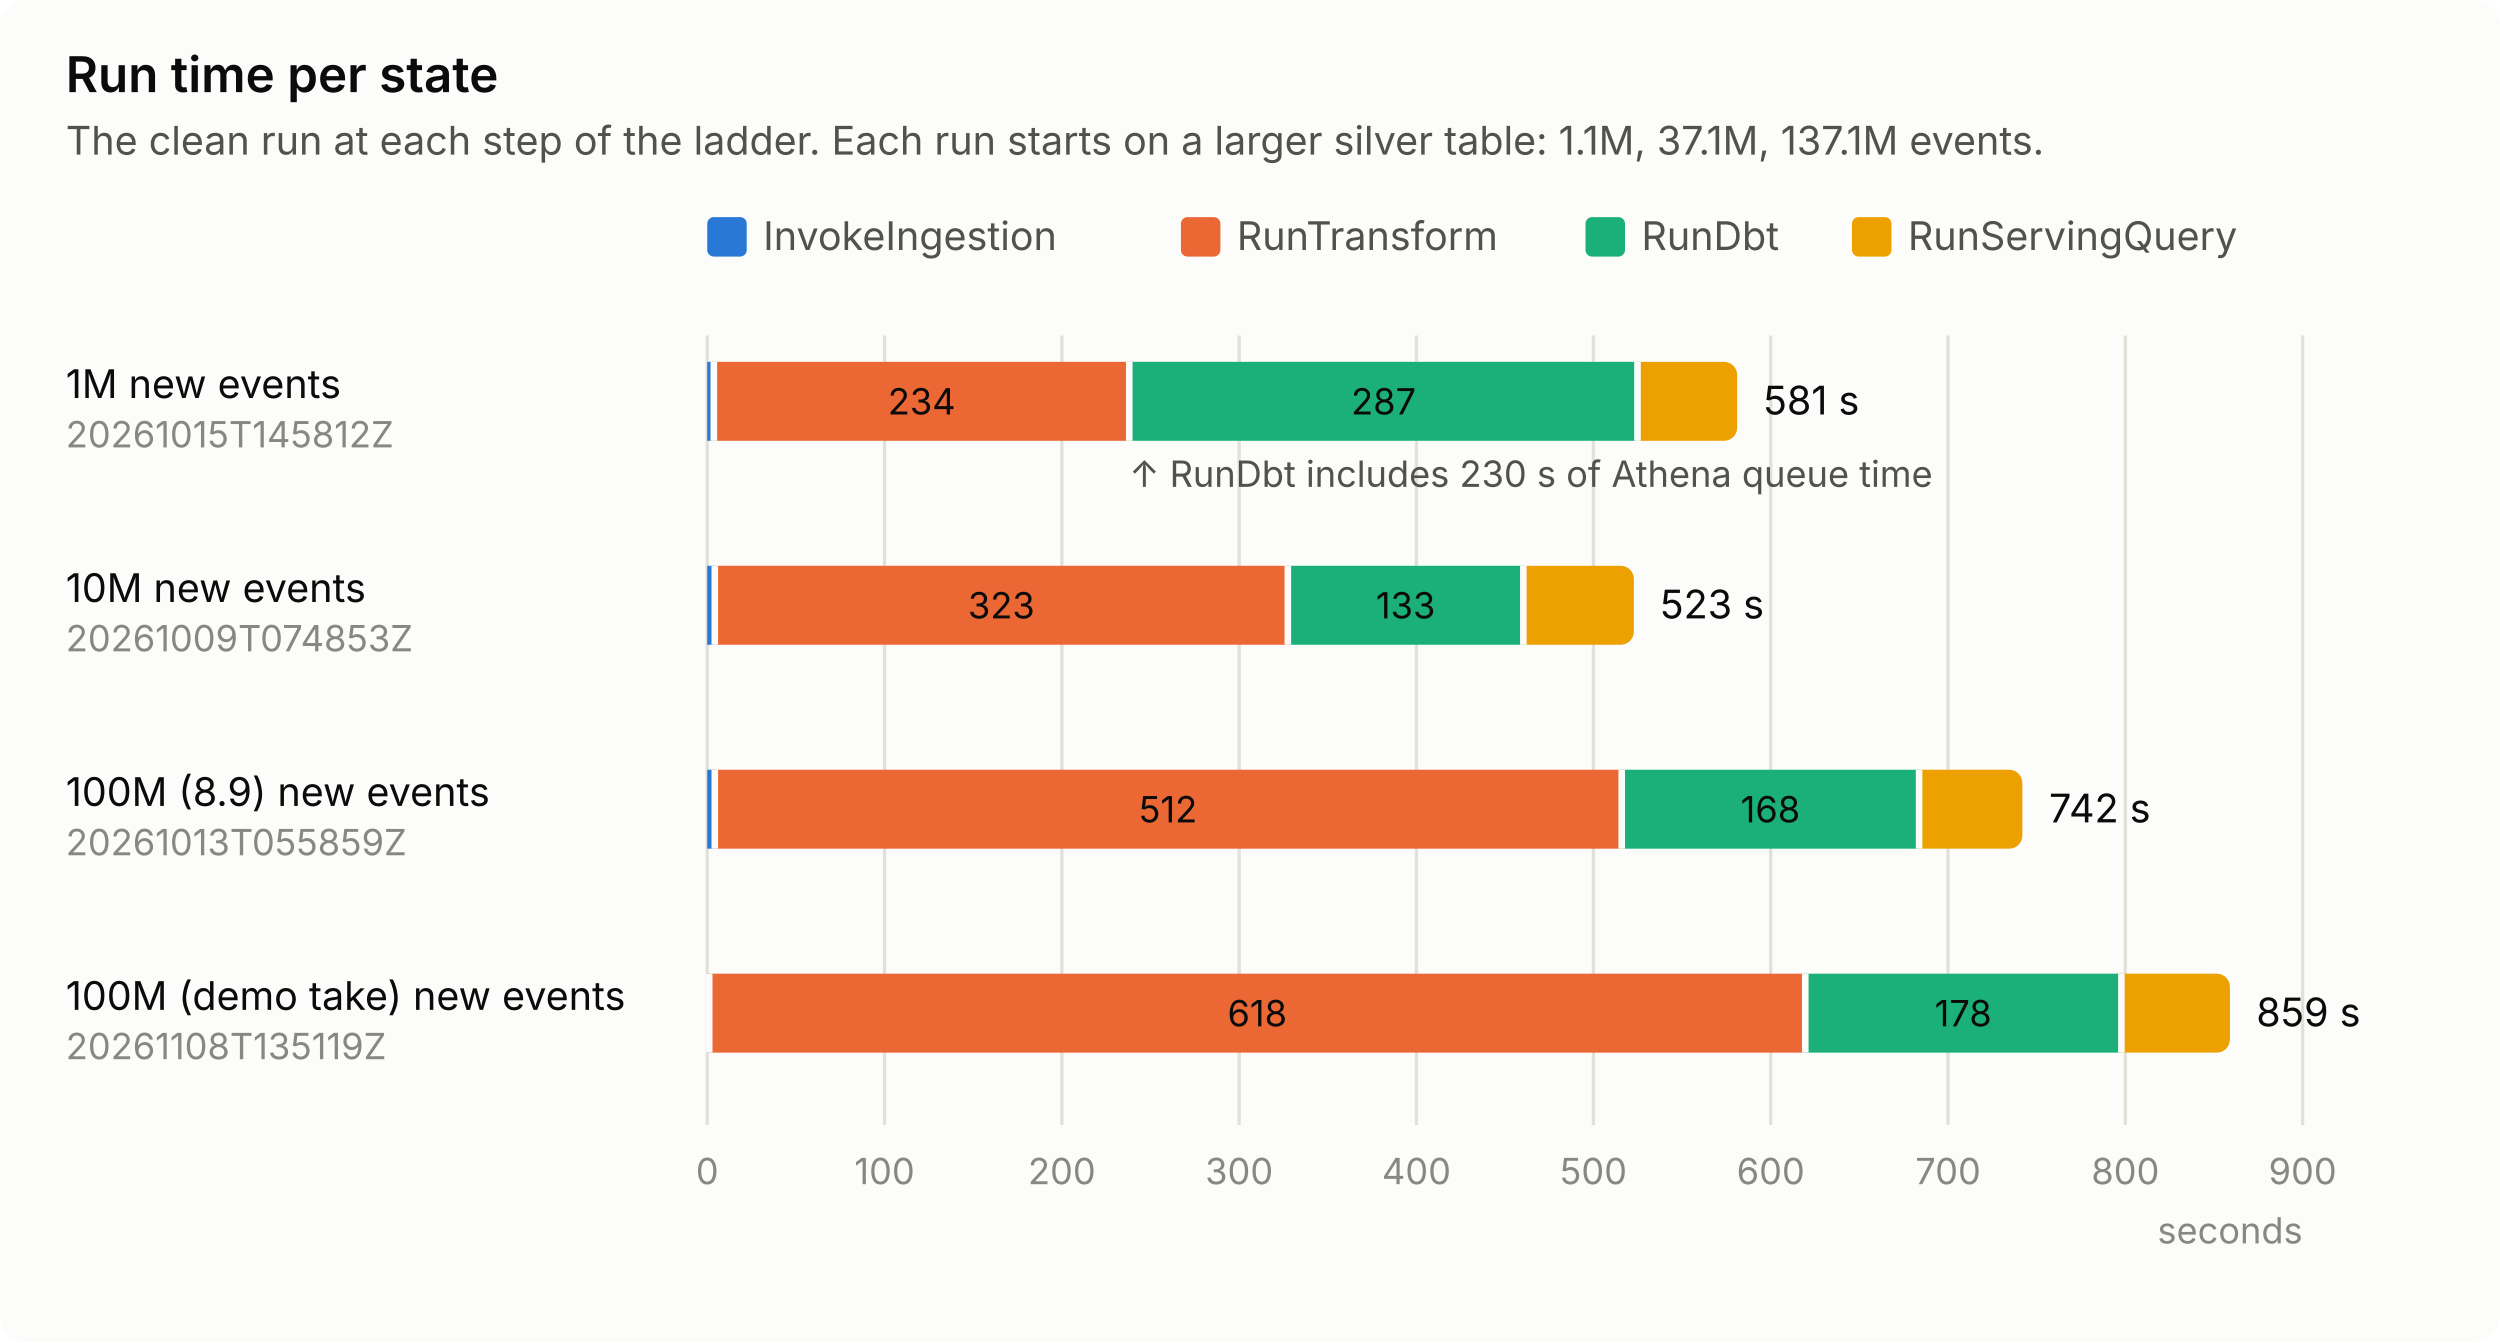
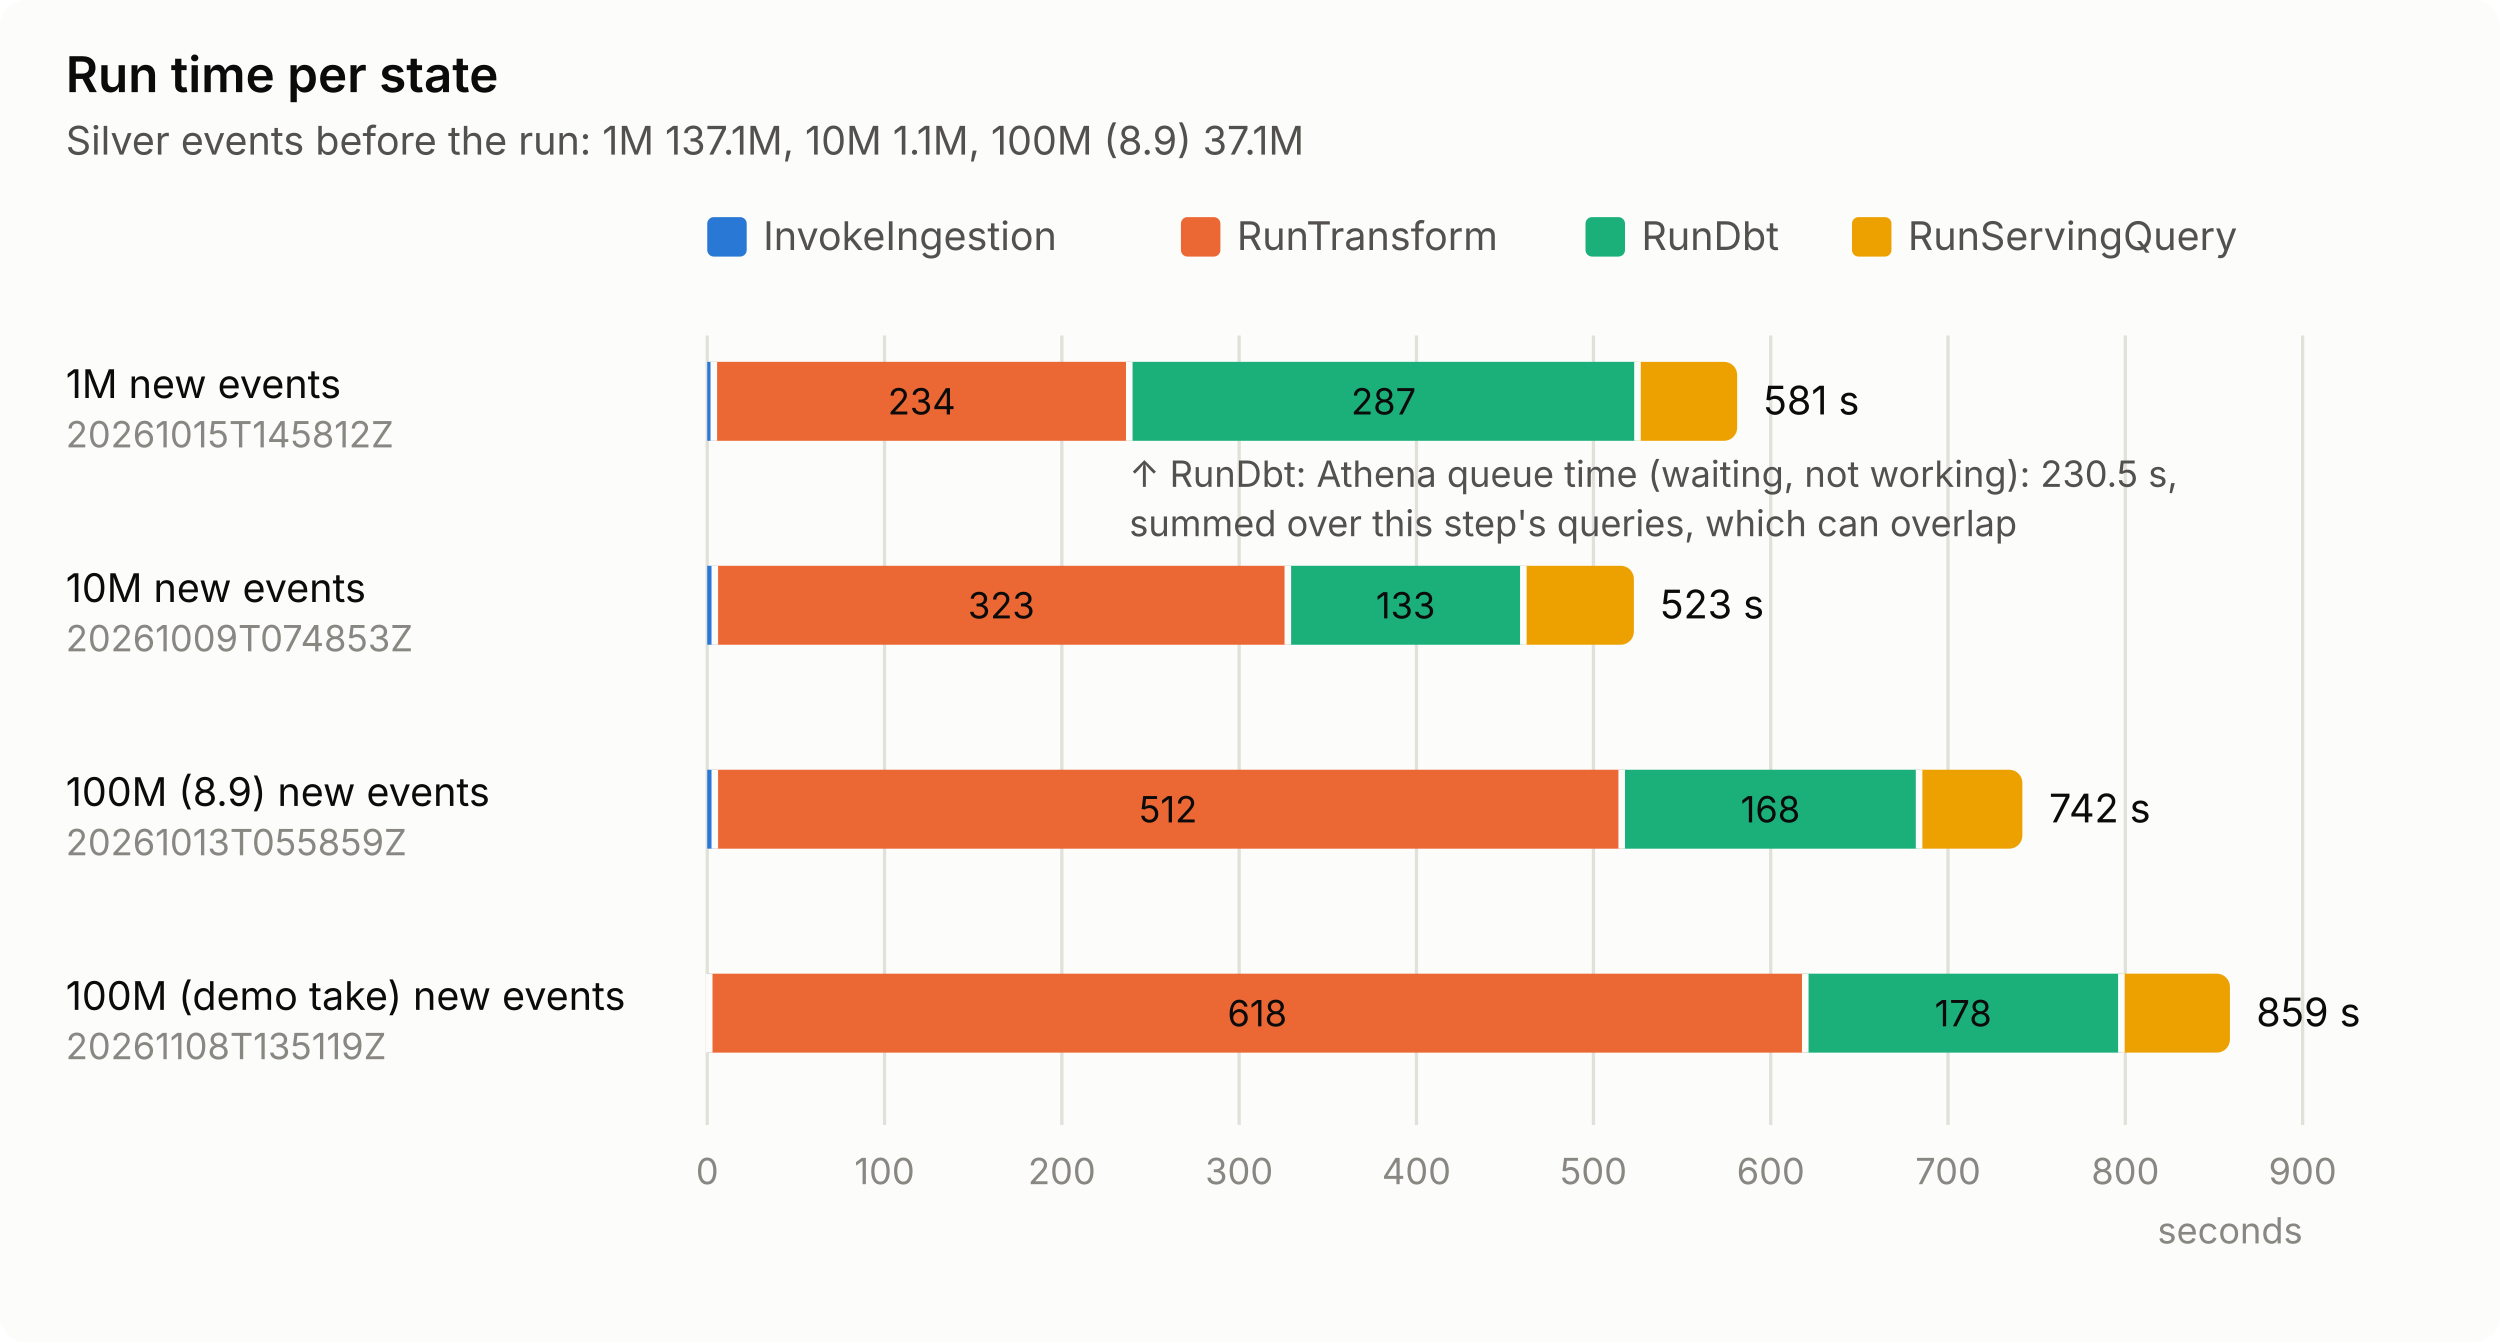
<svg xmlns="http://www.w3.org/2000/svg" width="760" height="408" viewBox="0 0 760 408" role="img" aria-label="Run time per state">
  <style>
  .surface { fill: #fcfcfb; }
  .ink { fill: #0b0b0b; }
  .ink2 { fill: #52514e; }
  .muted { fill: #898781; }
  .grid { stroke: #e1e0d9; }
  .axis { stroke: #c3c2b7; }
  .s1 { fill: #2a78d6; } .s2 { fill: #eb6834; } .s3 { fill: #1baf7a; } .s4 { fill: #eda100; }
  .gap { stroke: #fcfcfb; }
  @media (prefers-color-scheme: dark) {
    .surface { fill: #1a1a19; }
    .ink { fill: #f0efec; }
    .ink2 { fill: #c3c2b7; }
    .grid { stroke: #2c2c2a; }
    .axis { stroke: #383835; }
    .s1 { fill: #3987e5; } .s2 { fill: #d95926; } .s3 { fill: #199e70; } .s4 { fill: #c98500; }
    .gap { stroke: #1a1a19; }
  }
  text { font-family: system-ui, -apple-system, "Segoe UI", sans-serif; }
  .t { font-size: 15px; font-weight: 600; }
  .st { font-size: 12px; }
  .l { font-size: 12px; }
  .tick { font-size: 11px; font-variant-numeric: tabular-nums; }
</style>
  <rect class="surface" fill="#fcfcfb" width="760" height="408" rx="8" />
  <text class="t ink" fill="#0b0b0b" x="20" y="28">Run time per state</text>
-   <text class="st ink2" fill="#52514e" x="20" y="47">The clean run at each step of the ladder. Each run starts on a larger silver table: 1.1M, 37.1M, 137.1M events.</text>
+   <text class="st ink2" fill="#52514e" x="20" y="47">Silver events before the run: 1M 137.1M, 10M 1.1M, 100M (8.9) 37.1M</text>
  <rect class="s1" fill="#2a78d6" x="215" y="66" width="12" height="12" rx="2" />
  <text class="l ink2" fill="#52514e" x="232" y="76">InvokeIngestion</text>
  <rect class="s2" fill="#eb6834" x="359" y="66" width="12" height="12" rx="2" />
  <text class="l ink2" fill="#52514e" x="376" y="76">RunTransform</text>
  <rect class="s3" fill="#1baf7a" x="482" y="66" width="12" height="12" rx="2" />
  <text class="l ink2" fill="#52514e" x="499" y="76">RunDbt</text>
  <rect class="s4" fill="#eda100" x="563" y="66" width="12" height="12" rx="2" />
  <text class="l ink2" fill="#52514e" x="580" y="76">RunServingQuery</text>
  <line class="grid" stroke="#e1e0d9" x1="215.0" y1="102" x2="215.0" y2="342" stroke-width="1" />
  <text class="tick muted" fill="#898781" x="215.0" y="360" text-anchor="middle">0</text>
  <line class="grid" stroke="#e1e0d9" x1="268.9" y1="102" x2="268.9" y2="342" stroke-width="1" />
  <text class="tick muted" fill="#898781" x="268.9" y="360" text-anchor="middle">100</text>
  <line class="grid" stroke="#e1e0d9" x1="322.8" y1="102" x2="322.8" y2="342" stroke-width="1" />
  <text class="tick muted" fill="#898781" x="322.8" y="360" text-anchor="middle">200</text>
  <line class="grid" stroke="#e1e0d9" x1="376.7" y1="102" x2="376.7" y2="342" stroke-width="1" />
  <text class="tick muted" fill="#898781" x="376.7" y="360" text-anchor="middle">300</text>
  <line class="grid" stroke="#e1e0d9" x1="430.6" y1="102" x2="430.6" y2="342" stroke-width="1" />
  <text class="tick muted" fill="#898781" x="430.6" y="360" text-anchor="middle">400</text>
  <line class="grid" stroke="#e1e0d9" x1="484.4" y1="102" x2="484.4" y2="342" stroke-width="1" />
  <text class="tick muted" fill="#898781" x="484.4" y="360" text-anchor="middle">500</text>
  <line class="grid" stroke="#e1e0d9" x1="538.3" y1="102" x2="538.3" y2="342" stroke-width="1" />
  <text class="tick muted" fill="#898781" x="538.3" y="360" text-anchor="middle">600</text>
  <line class="grid" stroke="#e1e0d9" x1="592.2" y1="102" x2="592.2" y2="342" stroke-width="1" />
  <text class="tick muted" fill="#898781" x="592.2" y="360" text-anchor="middle">700</text>
  <line class="grid" stroke="#e1e0d9" x1="646.1" y1="102" x2="646.1" y2="342" stroke-width="1" />
  <text class="tick muted" fill="#898781" x="646.1" y="360" text-anchor="middle">800</text>
  <line class="grid" stroke="#e1e0d9" x1="700.0" y1="102" x2="700.0" y2="342" stroke-width="1" />
  <text class="tick muted" fill="#898781" x="700.0" y="360" text-anchor="middle">900</text>
  <text class="tick muted" fill="#898781" x="700" y="378" text-anchor="end">seconds</text>
  <text class="l ink" fill="#0b0b0b" x="20" y="121">1M new events</text>
  <text class="tick muted" fill="#898781" x="20" y="136">20261015T145812Z</text>
  <rect class="s1" fill="#2a78d6" x="215.0" y="110" width="2.0" height="24" />
  <rect class="s2" fill="#eb6834" x="217.0" y="110" width="126.3" height="24" />
  <line class="gap" stroke="#fcfcfb" x1="217.0" y1="110" x2="217.0" y2="134" stroke-width="2" />
  <text class="tick" x="280.2" y="126" text-anchor="middle" fill="#0b0b0b">234</text>
  <rect class="s3" fill="#1baf7a" x="343.3" y="110" width="154.5" height="24" />
  <line class="gap" stroke="#fcfcfb" x1="343.3" y1="110" x2="343.3" y2="134" stroke-width="2" />
  <text class="tick" x="420.6" y="126" text-anchor="middle" fill="#0b0b0b">287</text>
  <path class="s4" fill="#eda100" d="M497.8,110 h26.3 a4,4 0 0 1 4,4 v16 a4,4 0 0 1 -4,4 h-26.3 z" />
  <line class="gap" stroke="#fcfcfb" x1="497.8" y1="110" x2="497.8" y2="134" stroke-width="2" />
  <text class="l ink" fill="#0b0b0b" x="536.1" y="126">581 s</text>
-   <text class="tick ink2" fill="#52514e" x="343.3" y="148">↑ RunDbt includes 230 s of Athena queue time</text>
+   <text class="tick ink2" fill="#52514e" x="343.3" y="148">↑ RunDbt: Athena queue time (waiting, not working): 230.5 s,</text>
+   <text class="tick ink2" fill="#52514e" x="343.3" y="163">summed over this step's queries, which can overlap</text>
  <text class="l ink" fill="#0b0b0b" x="20" y="183">10M new events</text>
  <text class="tick muted" fill="#898781" x="20" y="198">20261009T074853Z</text>
  <rect class="s1" fill="#2a78d6" x="215.0" y="172" width="2.3" height="24" />
  <rect class="s2" fill="#eb6834" x="217.3" y="172" width="174.2" height="24" />
  <line class="gap" stroke="#fcfcfb" x1="217.3" y1="172" x2="217.3" y2="196" stroke-width="2" />
  <text class="tick" x="304.4" y="188" text-anchor="middle" fill="#0b0b0b">323</text>
  <rect class="s3" fill="#1baf7a" x="391.5" y="172" width="71.6" height="24" />
  <line class="gap" stroke="#fcfcfb" x1="391.5" y1="172" x2="391.5" y2="196" stroke-width="2" />
  <text class="tick" x="427.3" y="188" text-anchor="middle" fill="#0b0b0b">133</text>
  <path class="s4" fill="#eda100" d="M463.1,172 h29.6 a4,4 0 0 1 4,4 v16 a4,4 0 0 1 -4,4 h-29.6 z" />
  <line class="gap" stroke="#fcfcfb" x1="463.1" y1="172" x2="463.1" y2="196" stroke-width="2" />
  <text class="l ink" fill="#0b0b0b" x="504.7" y="188">523 s</text>
  <text class="l ink" fill="#0b0b0b" x="20" y="245">100M (8.9) new events</text>
  <text class="tick muted" fill="#898781" x="20" y="260">20261013T055859Z</text>
  <rect class="s1" fill="#2a78d6" x="215.0" y="234" width="2.3" height="24" />
  <rect class="s2" fill="#eb6834" x="217.3" y="234" width="275.7" height="24" />
  <line class="gap" stroke="#fcfcfb" x1="217.3" y1="234" x2="217.3" y2="258" stroke-width="2" />
  <text class="tick" x="355.1" y="250" text-anchor="middle" fill="#0b0b0b">512</text>
  <rect class="s3" fill="#1baf7a" x="493.0" y="234" width="90.5" height="24" />
  <line class="gap" stroke="#fcfcfb" x1="493.0" y1="234" x2="493.0" y2="258" stroke-width="2" />
  <text class="tick" x="538.2" y="250" text-anchor="middle" fill="#0b0b0b">168</text>
  <path class="s4" fill="#eda100" d="M583.4,234 h27.4 a4,4 0 0 1 4,4 v16 a4,4 0 0 1 -4,4 h-27.4 z" />
  <line class="gap" stroke="#fcfcfb" x1="583.4" y1="234" x2="583.4" y2="258" stroke-width="2" />
  <text class="l ink" fill="#0b0b0b" x="622.9" y="250">742 s</text>
  <text class="l ink" fill="#0b0b0b" x="20" y="307">100M (demo take) new events</text>
  <text class="tick muted" fill="#898781" x="20" y="322">20261108T135119Z</text>
  <rect class="s1" fill="#2a78d6" x="215.0" y="296" width="0.6" height="24" />
  <rect class="s2" fill="#eb6834" x="215.6" y="296" width="333.2" height="24" />
  <line class="gap" stroke="#fcfcfb" x1="215.6" y1="296" x2="215.6" y2="320" stroke-width="2" />
  <text class="tick" x="382.2" y="312" text-anchor="middle" fill="#0b0b0b">618</text>
  <rect class="s3" fill="#1baf7a" x="548.8" y="296" width="96.1" height="24" />
  <line class="gap" stroke="#fcfcfb" x1="548.8" y1="296" x2="548.8" y2="320" stroke-width="2" />
  <text class="tick" x="596.8" y="312" text-anchor="middle" fill="#0b0b0b">178</text>
  <path class="s4" fill="#eda100" d="M644.9,296 h29.0 a4,4 0 0 1 4,4 v16 a4,4 0 0 1 -4,4 h-29.0 z" />
  <line class="gap" stroke="#fcfcfb" x1="644.9" y1="296" x2="644.9" y2="320" stroke-width="2" />
  <text class="l ink" fill="#0b0b0b" x="685.9" y="312">859 s</text>
</svg>
